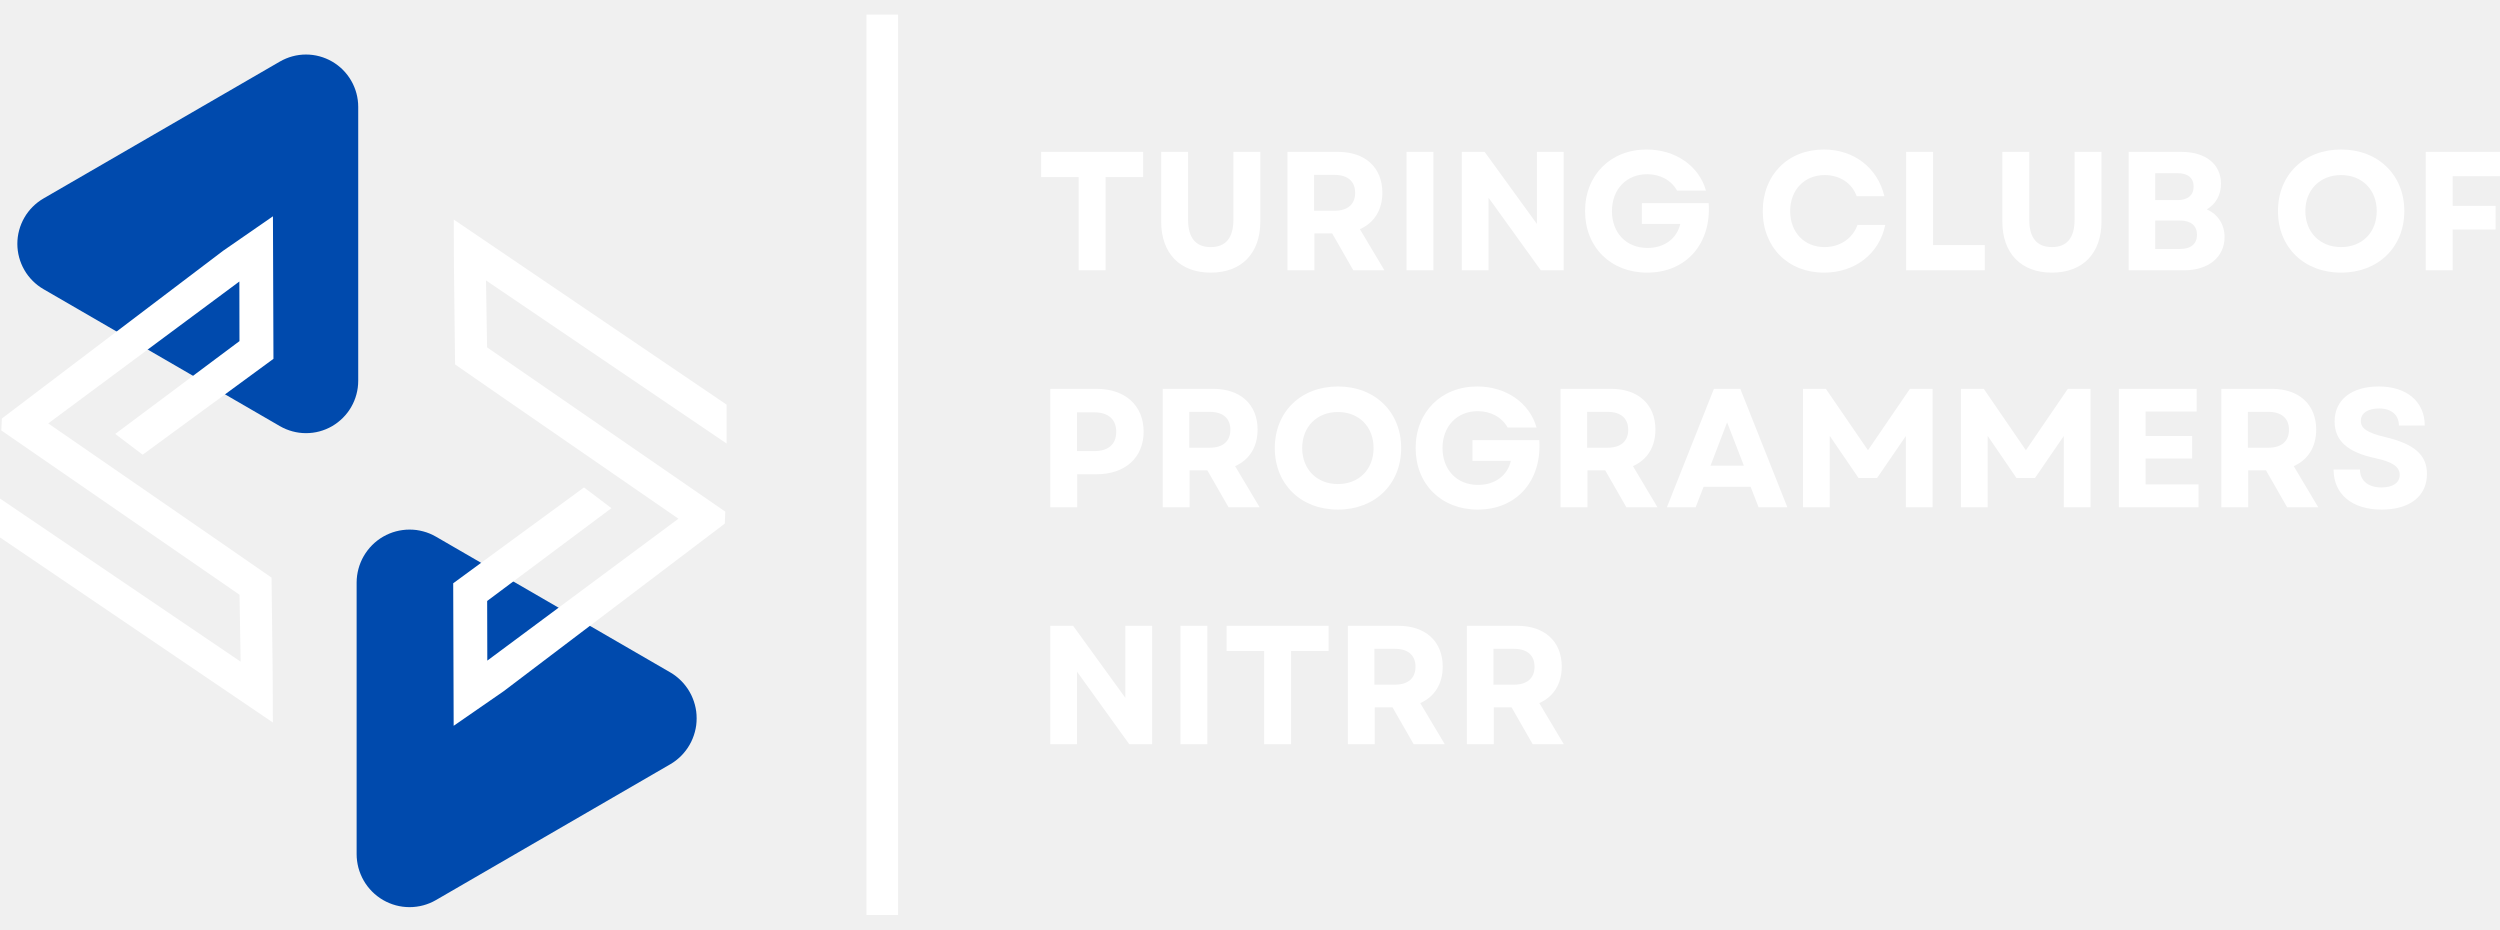
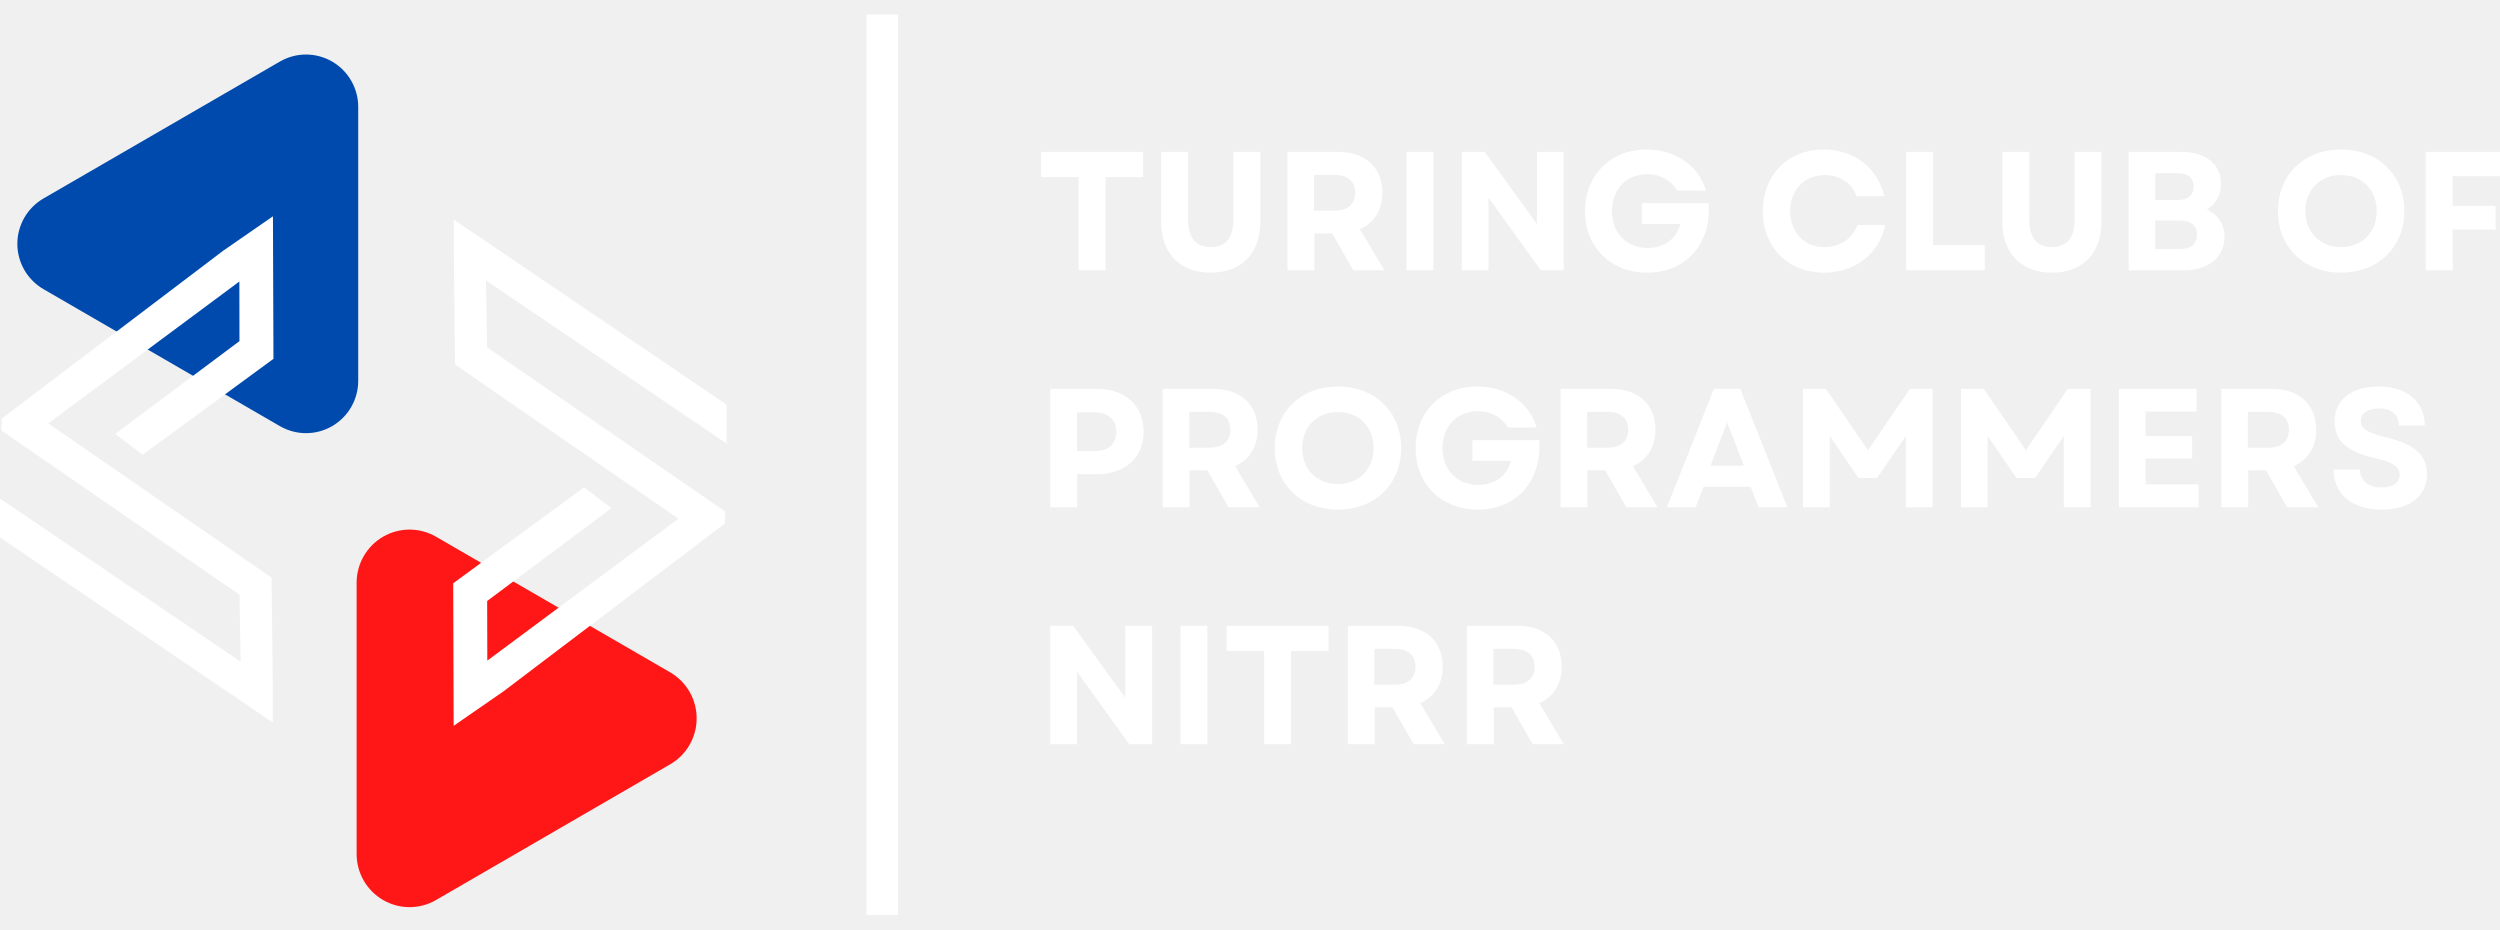
<svg xmlns="http://www.w3.org/2000/svg" zoomAndPan="magnify" preserveAspectRatio="xMidYMid meet" version="1.0" viewBox="6.56 123.43 343.68 127.79">
  <defs>
    <g />
    <clipPath id="40f95907c4">
      <path d="M 8 130.883 L 56 130.883 L 56 183 L 8 183 Z M 8 130.883 " clip-rule="nonzero" />
    </clipPath>
    <clipPath id="f441a890d6">
      <path d="M 55 196 L 103 196 L 103 248.145 L 55 248.145 Z M 55 196 " clip-rule="nonzero" />
    </clipPath>
    <clipPath id="f8939a5fb6">
      <path d="M 68 153 L 106.449 153 L 106.449 224 L 68 224 Z M 68 153 " clip-rule="nonzero" />
    </clipPath>
    <clipPath id="6606f4ca2b">
      <path d="M 6.559 153 L 45 153 L 45 223 L 6.559 223 Z M 6.559 153 " clip-rule="nonzero" />
    </clipPath>
  </defs>
  <g clip-path="url(#40f95907c4)">
    <path fill="#004aad" d="M 55.805 138.121 L 55.805 175.781 C 55.805 176.414 55.723 177.035 55.559 177.645 C 55.395 178.258 55.156 178.836 54.84 179.383 C 54.527 179.93 54.145 180.426 53.699 180.871 C 53.254 181.316 52.758 181.699 52.215 182.016 C 51.668 182.332 51.09 182.57 50.484 182.734 C 49.875 182.898 49.258 182.977 48.625 182.977 C 47.996 182.977 47.379 182.895 46.77 182.73 C 46.16 182.566 45.586 182.328 45.039 182.012 L 12.535 163.18 C 11.992 162.863 11.496 162.484 11.051 162.035 C 10.605 161.59 10.223 161.094 9.91 160.547 C 9.594 160 9.355 159.422 9.191 158.809 C 9.027 158.199 8.945 157.578 8.945 156.949 C 8.945 156.316 9.027 155.695 9.191 155.086 C 9.355 154.473 9.594 153.895 9.91 153.348 C 10.223 152.801 10.605 152.305 11.051 151.859 C 11.496 151.414 11.992 151.031 12.535 150.715 L 45.039 131.891 C 45.586 131.578 46.16 131.336 46.77 131.172 C 47.379 131.008 47.996 130.926 48.625 130.926 C 49.258 130.926 49.875 131.008 50.484 131.172 C 51.09 131.336 51.668 131.574 52.215 131.891 C 52.758 132.207 53.254 132.586 53.699 133.031 C 54.145 133.48 54.527 133.977 54.84 134.523 C 55.156 135.07 55.395 135.648 55.559 136.258 C 55.723 136.867 55.805 137.488 55.805 138.121 Z M 55.805 138.121 " fill-opacity="1" fill-rule="nonzero" />
  </g>
  <g clip-path="url(#f441a890d6)">
-     <path fill="#004aad" d="M 55.586 203.504 L 55.586 240.84 C 55.586 241.156 55.605 241.473 55.648 241.789 C 55.691 242.105 55.75 242.418 55.832 242.727 C 55.914 243.035 56.02 243.336 56.141 243.629 C 56.262 243.922 56.402 244.211 56.559 244.484 C 56.719 244.762 56.895 245.027 57.086 245.277 C 57.281 245.531 57.488 245.77 57.715 245.996 C 57.938 246.223 58.176 246.43 58.43 246.625 C 58.68 246.82 58.945 246.996 59.219 247.156 C 59.496 247.316 59.777 247.457 60.074 247.578 C 60.367 247.699 60.664 247.805 60.973 247.887 C 61.281 247.969 61.59 248.031 61.906 248.074 C 62.219 248.113 62.535 248.137 62.855 248.137 C 63.172 248.137 63.488 248.117 63.805 248.074 C 64.117 248.035 64.43 247.973 64.738 247.891 C 65.043 247.809 65.344 247.707 65.637 247.586 C 65.93 247.465 66.215 247.324 66.492 247.164 L 98.707 228.492 C 98.984 228.332 99.246 228.156 99.496 227.961 C 99.746 227.766 99.984 227.555 100.207 227.332 C 100.434 227.105 100.641 226.867 100.832 226.613 C 101.027 226.359 101.203 226.098 101.359 225.82 C 101.52 225.547 101.656 225.262 101.777 224.965 C 101.898 224.672 102 224.371 102.082 224.062 C 102.164 223.758 102.227 223.445 102.27 223.129 C 102.309 222.816 102.328 222.5 102.328 222.18 C 102.328 221.863 102.309 221.547 102.27 221.23 C 102.227 220.914 102.164 220.602 102.082 220.297 C 102 219.988 101.898 219.688 101.777 219.395 C 101.656 219.098 101.52 218.812 101.359 218.539 C 101.203 218.262 101.027 218 100.832 217.746 C 100.641 217.492 100.434 217.254 100.207 217.027 C 99.984 216.805 99.746 216.594 99.496 216.398 C 99.246 216.203 98.984 216.027 98.707 215.867 L 66.492 197.207 C 66.215 197.047 65.934 196.906 65.641 196.785 C 65.348 196.664 65.047 196.562 64.738 196.48 C 64.434 196.398 64.125 196.336 63.809 196.293 C 63.496 196.254 63.18 196.234 62.863 196.234 C 62.543 196.234 62.23 196.254 61.914 196.297 C 61.602 196.336 61.289 196.398 60.984 196.48 C 60.676 196.562 60.379 196.664 60.086 196.785 C 59.793 196.906 59.508 197.047 59.23 197.207 C 58.957 197.363 58.695 197.539 58.441 197.734 C 58.191 197.926 57.953 198.137 57.727 198.359 C 57.504 198.586 57.293 198.824 57.102 199.074 C 56.906 199.328 56.73 199.59 56.57 199.867 C 56.41 200.141 56.27 200.426 56.148 200.719 C 56.027 201.012 55.922 201.312 55.84 201.621 C 55.758 201.926 55.695 202.238 55.652 202.551 C 55.609 202.867 55.586 203.184 55.586 203.504 Z M 55.586 203.504 " fill-opacity="1" fill-rule="nonzero" />
+     <path fill="#ff1717" d="M 55.586 203.504 L 55.586 240.84 C 55.586 241.156 55.605 241.473 55.648 241.789 C 55.691 242.105 55.75 242.418 55.832 242.727 C 55.914 243.035 56.02 243.336 56.141 243.629 C 56.262 243.922 56.402 244.211 56.559 244.484 C 56.719 244.762 56.895 245.027 57.086 245.277 C 57.281 245.531 57.488 245.77 57.715 245.996 C 57.938 246.223 58.176 246.43 58.43 246.625 C 58.68 246.82 58.945 246.996 59.219 247.156 C 59.496 247.316 59.777 247.457 60.074 247.578 C 60.367 247.699 60.664 247.805 60.973 247.887 C 61.281 247.969 61.59 248.031 61.906 248.074 C 62.219 248.113 62.535 248.137 62.855 248.137 C 63.172 248.137 63.488 248.117 63.805 248.074 C 64.117 248.035 64.43 247.973 64.738 247.891 C 65.043 247.809 65.344 247.707 65.637 247.586 C 65.93 247.465 66.215 247.324 66.492 247.164 L 98.707 228.492 C 98.984 228.332 99.246 228.156 99.496 227.961 C 99.746 227.766 99.984 227.555 100.207 227.332 C 100.434 227.105 100.641 226.867 100.832 226.613 C 101.027 226.359 101.203 226.098 101.359 225.82 C 101.52 225.547 101.656 225.262 101.777 224.965 C 101.898 224.672 102 224.371 102.082 224.062 C 102.164 223.758 102.227 223.445 102.27 223.129 C 102.309 222.816 102.328 222.5 102.328 222.18 C 102.328 221.863 102.309 221.547 102.27 221.23 C 102.227 220.914 102.164 220.602 102.082 220.297 C 102 219.988 101.898 219.688 101.777 219.395 C 101.656 219.098 101.52 218.812 101.359 218.539 C 101.203 218.262 101.027 218 100.832 217.746 C 100.641 217.492 100.434 217.254 100.207 217.027 C 99.984 216.805 99.746 216.594 99.496 216.398 C 99.246 216.203 98.984 216.027 98.707 215.867 L 66.492 197.207 C 66.215 197.047 65.934 196.906 65.641 196.785 C 65.348 196.664 65.047 196.562 64.738 196.48 C 64.434 196.398 64.125 196.336 63.809 196.293 C 63.496 196.254 63.18 196.234 62.863 196.234 C 62.543 196.234 62.23 196.254 61.914 196.297 C 61.602 196.336 61.289 196.398 60.984 196.48 C 60.676 196.562 60.379 196.664 60.086 196.785 C 59.793 196.906 59.508 197.047 59.23 197.207 C 58.957 197.363 58.695 197.539 58.441 197.734 C 58.191 197.926 57.953 198.137 57.727 198.359 C 57.504 198.586 57.293 198.824 57.102 199.074 C 56.906 199.328 56.73 199.59 56.57 199.867 C 56.41 200.141 56.27 200.426 56.148 200.719 C 56.027 201.012 55.922 201.312 55.84 201.621 C 55.758 201.926 55.695 202.238 55.652 202.551 C 55.609 202.867 55.586 203.184 55.586 203.504 Z M 55.586 203.504 " fill-opacity="1" fill-rule="nonzero" />
  </g>
  <g clip-path="url(#f8939a5fb6)">
    <path fill="#ffffff" d="M 68.863 203.613 L 86.844 190.438 L 90.613 193.289 L 73.531 206.047 L 73.551 214.246 L 99.824 194.738 L 75.996 178.293 L 69.121 173.531 L 69.023 165.176 L 68.984 161.66 L 68.969 160.426 L 68.957 158.469 L 68.941 153.617 L 106.449 179.059 L 106.449 184.406 L 73.371 161.98 L 73.52 171.184 L 106.266 193.766 L 106.199 195.41 L 75.793 218.457 L 68.926 223.207 Z M 68.863 203.613 " fill-opacity="1" fill-rule="nonzero" />
  </g>
  <g clip-path="url(#6606f4ca2b)">
    <path fill="#ffffff" d="M 44.152 172.758 L 26.172 185.938 L 22.402 183.082 L 39.48 170.324 L 39.465 162.129 L 13.188 181.637 L 37.016 198.078 L 43.891 202.84 L 43.988 211.203 L 44.031 214.711 L 44.043 215.949 L 44.055 217.906 L 44.07 222.754 L 6.559 197.312 L 6.559 191.965 L 39.641 214.391 L 39.488 205.191 L 6.742 182.605 L 6.816 180.965 L 37.219 157.914 L 44.082 153.164 Z M 44.152 172.758 " fill-opacity="1" fill-rule="nonzero" />
  </g>
  <g fill="#ffffff" fill-opacity="1">
    <g transform="translate(148.9887, 160.586)">
      <g>
        <path d="M 5.859 0 L 9.559 0 L 9.559 -12.812 L 14.719 -12.812 L 14.719 -16.277 L 0.699 -16.277 L 0.699 -12.812 L 5.859 -12.812 Z M 5.859 0 " />
      </g>
    </g>
  </g>
  <g fill="#ffffff" fill-opacity="1">
    <g transform="translate(164.3994, 160.586)">
      <g>
        <path d="M 8.602 0.324 C 12.836 0.324 15.418 -2.324 15.418 -6.695 L 15.418 -16.277 L 11.719 -16.277 L 11.719 -6.953 C 11.719 -4.465 10.672 -3.188 8.602 -3.188 C 6.535 -3.188 5.488 -4.465 5.488 -6.953 L 5.488 -16.277 L 1.789 -16.277 L 1.789 -6.695 C 1.789 -2.324 4.371 0.324 8.602 0.324 Z M 8.602 0.324 " />
      </g>
    </g>
  </g>
  <g fill="#ffffff" fill-opacity="1">
    <g transform="translate(181.5999, 160.586)">
      <g>
        <path d="M 1.953 0 L 5.652 0 L 5.652 -5.07 L 8.094 -5.07 L 11 0 L 15.277 0 L 11.906 -5.652 C 13.859 -6.512 14.996 -8.277 14.996 -10.672 C 14.996 -14.137 12.625 -16.277 8.906 -16.277 L 1.953 -16.277 Z M 5.605 -8.184 L 5.605 -13.113 L 8.418 -13.113 C 10.23 -13.113 11.254 -12.23 11.254 -10.648 C 11.254 -9.07 10.23 -8.184 8.418 -8.184 Z M 5.605 -8.184 " />
      </g>
    </g>
  </g>
  <g fill="#ffffff" fill-opacity="1">
    <g transform="translate(197.9636, 160.586)">
      <g>
        <path d="M 1.953 0 L 5.652 0 L 5.652 -16.277 L 1.953 -16.277 Z M 1.953 0 " />
      </g>
    </g>
  </g>
  <g fill="#ffffff" fill-opacity="1">
    <g transform="translate(205.5643, 160.586)">
      <g>
        <path d="M 1.953 0 L 5.629 0 L 5.629 -9.977 L 12.812 0 L 15.953 0 L 15.953 -16.277 L 12.277 -16.277 L 12.277 -6.371 L 5.094 -16.277 L 1.953 -16.277 Z M 1.953 0 " />
      </g>
    </g>
  </g>
  <g fill="#ffffff" fill-opacity="1">
    <g transform="translate(223.4621, 160.586)">
      <g>
        <path d="M 9.535 0.324 C 14.906 0.324 18.371 -3.652 17.996 -9.23 L 8.812 -9.23 L 8.812 -6.371 L 14.09 -6.371 C 13.625 -4.395 11.953 -3.07 9.582 -3.07 C 6.605 -3.07 4.695 -5.207 4.695 -8.137 C 4.695 -11.113 6.672 -13.207 9.535 -13.207 C 11.348 -13.207 12.859 -12.371 13.648 -10.953 L 17.625 -10.953 C 16.648 -14.371 13.418 -16.602 9.465 -16.602 C 4.512 -16.602 1 -13.09 1 -8.137 C 1 -3.164 4.535 0.324 9.535 0.324 Z M 9.535 0.324 " />
      </g>
    </g>
  </g>
  <g fill="#ffffff" fill-opacity="1">
    <g transform="translate(242.4292, 160.586)">
      <g />
    </g>
  </g>
  <g fill="#ffffff" fill-opacity="1">
    <g transform="translate(247.8915, 160.586)">
      <g>
        <path d="M 9.418 0.324 C 13.695 0.324 17.02 -2.277 17.836 -6.23 L 14.02 -6.23 C 13.348 -4.371 11.625 -3.188 9.488 -3.188 C 6.719 -3.188 4.766 -5.207 4.766 -8.137 C 4.766 -11.066 6.742 -13.09 9.512 -13.09 C 11.578 -13.09 13.277 -11.977 13.906 -10.184 L 17.719 -10.184 C 16.789 -14.09 13.531 -16.602 9.395 -16.602 C 4.465 -16.602 1 -13.113 1 -8.137 C 1 -3.164 4.465 0.324 9.418 0.324 Z M 9.418 0.324 " />
      </g>
    </g>
  </g>
  <g fill="#ffffff" fill-opacity="1">
    <g transform="translate(266.6493, 160.586)">
      <g>
        <path d="M 1.953 0 L 12.766 0 L 12.766 -3.465 L 5.652 -3.465 L 5.652 -16.277 L 1.953 -16.277 Z M 1.953 0 " />
      </g>
    </g>
  </g>
  <g fill="#ffffff" fill-opacity="1">
    <g transform="translate(280.0378, 160.586)">
      <g>
        <path d="M 8.602 0.324 C 12.836 0.324 15.418 -2.324 15.418 -6.695 L 15.418 -16.277 L 11.719 -16.277 L 11.719 -6.953 C 11.719 -4.465 10.672 -3.188 8.602 -3.188 C 6.535 -3.188 5.488 -4.465 5.488 -6.953 L 5.488 -16.277 L 1.789 -16.277 L 1.789 -6.695 C 1.789 -2.324 4.371 0.324 8.602 0.324 Z M 8.602 0.324 " />
      </g>
    </g>
  </g>
  <g fill="#ffffff" fill-opacity="1">
    <g transform="translate(297.2383, 160.586)">
      <g>
        <path d="M 1.953 0 L 9.602 0 C 12.906 0 15.137 -1.812 15.137 -4.559 C 15.137 -6.301 14.23 -7.695 12.695 -8.371 C 13.93 -9.09 14.648 -10.371 14.648 -11.906 C 14.648 -14.578 12.531 -16.277 9.23 -16.277 L 1.953 -16.277 Z M 5.605 -2.93 L 5.605 -6.836 L 9.047 -6.836 C 10.512 -6.836 11.348 -6.117 11.348 -4.883 C 11.348 -3.652 10.512 -2.93 9.047 -2.93 Z M 5.605 -9.648 L 5.605 -13.348 L 8.672 -13.348 C 10.09 -13.348 10.883 -12.695 10.883 -11.512 C 10.883 -10.324 10.09 -9.648 8.672 -9.648 Z M 5.605 -9.648 " />
      </g>
    </g>
  </g>
  <g fill="#ffffff" fill-opacity="1">
    <g transform="translate(313.2534, 160.586)">
      <g />
    </g>
  </g>
  <g fill="#ffffff" fill-opacity="1">
    <g transform="translate(318.7157, 160.586)">
      <g>
        <path d="M 9.672 0.324 C 14.766 0.324 18.371 -3.164 18.371 -8.137 C 18.371 -13.113 14.766 -16.602 9.672 -16.602 C 4.582 -16.602 1 -13.113 1 -8.137 C 1 -3.164 4.582 0.324 9.672 0.324 Z M 4.766 -8.137 C 4.766 -11.066 6.789 -13.09 9.672 -13.09 C 12.578 -13.09 14.578 -11.066 14.578 -8.137 C 14.578 -5.207 12.578 -3.188 9.672 -3.188 C 6.789 -3.188 4.766 -5.207 4.766 -8.137 Z M 4.766 -8.137 " />
      </g>
    </g>
  </g>
  <g fill="#ffffff" fill-opacity="1">
    <g transform="translate(338.0779, 160.586)">
      <g>
        <path d="M 1.953 0 L 5.652 0 L 5.652 -5.605 L 11.555 -5.605 L 11.555 -8.859 L 5.652 -8.859 L 5.652 -12.93 L 12.16 -12.93 L 12.16 -16.277 L 1.953 -16.277 Z M 1.953 0 " />
      </g>
    </g>
  </g>
  <g fill="#ffffff" fill-opacity="1">
    <g transform="translate(148.9887, 193.1614)">
      <g>
        <path d="M 1.953 0 L 5.652 0 L 5.652 -4.535 L 8.324 -4.535 C 12.254 -4.535 14.789 -6.836 14.789 -10.395 C 14.789 -13.977 12.254 -16.277 8.324 -16.277 L 1.953 -16.277 Z M 5.629 -7.719 L 5.629 -13.043 L 8.023 -13.043 C 9.953 -13.043 11.023 -12.066 11.023 -10.371 C 11.023 -8.672 9.953 -7.719 8.023 -7.719 Z M 5.629 -7.719 " />
      </g>
    </g>
  </g>
  <g fill="#ffffff" fill-opacity="1">
    <g transform="translate(164.4459, 193.1614)">
      <g>
        <path d="M 1.953 0 L 5.652 0 L 5.652 -5.07 L 8.094 -5.07 L 11 0 L 15.277 0 L 11.906 -5.652 C 13.859 -6.512 14.996 -8.277 14.996 -10.672 C 14.996 -14.137 12.625 -16.277 8.906 -16.277 L 1.953 -16.277 Z M 5.605 -8.184 L 5.605 -13.113 L 8.418 -13.113 C 10.23 -13.113 11.254 -12.23 11.254 -10.648 C 11.254 -9.07 10.23 -8.184 8.418 -8.184 Z M 5.605 -8.184 " />
      </g>
    </g>
  </g>
  <g fill="#ffffff" fill-opacity="1">
    <g transform="translate(180.8096, 193.1614)">
      <g>
        <path d="M 9.672 0.324 C 14.766 0.324 18.371 -3.164 18.371 -8.137 C 18.371 -13.113 14.766 -16.602 9.672 -16.602 C 4.582 -16.602 1 -13.113 1 -8.137 C 1 -3.164 4.582 0.324 9.672 0.324 Z M 4.766 -8.137 C 4.766 -11.066 6.789 -13.09 9.672 -13.09 C 12.578 -13.09 14.578 -11.066 14.578 -8.137 C 14.578 -5.207 12.578 -3.188 9.672 -3.188 C 6.789 -3.188 4.766 -5.207 4.766 -8.137 Z M 4.766 -8.137 " />
      </g>
    </g>
  </g>
  <g fill="#ffffff" fill-opacity="1">
    <g transform="translate(200.1717, 193.1614)">
      <g>
        <path d="M 9.535 0.324 C 14.906 0.324 18.371 -3.652 17.996 -9.23 L 8.812 -9.23 L 8.812 -6.371 L 14.09 -6.371 C 13.625 -4.395 11.953 -3.07 9.582 -3.07 C 6.605 -3.07 4.695 -5.207 4.695 -8.137 C 4.695 -11.113 6.672 -13.207 9.535 -13.207 C 11.348 -13.207 12.859 -12.371 13.648 -10.953 L 17.625 -10.953 C 16.648 -14.371 13.418 -16.602 9.465 -16.602 C 4.512 -16.602 1 -13.09 1 -8.137 C 1 -3.164 4.535 0.324 9.535 0.324 Z M 9.535 0.324 " />
      </g>
    </g>
  </g>
  <g fill="#ffffff" fill-opacity="1">
    <g transform="translate(219.1388, 193.1614)">
      <g>
        <path d="M 1.953 0 L 5.652 0 L 5.652 -5.07 L 8.094 -5.07 L 11 0 L 15.277 0 L 11.906 -5.652 C 13.859 -6.512 14.996 -8.277 14.996 -10.672 C 14.996 -14.137 12.625 -16.277 8.906 -16.277 L 1.953 -16.277 Z M 5.605 -8.184 L 5.605 -13.113 L 8.418 -13.113 C 10.23 -13.113 11.254 -12.23 11.254 -10.648 C 11.254 -9.07 10.23 -8.184 8.418 -8.184 Z M 5.605 -8.184 " />
      </g>
    </g>
  </g>
  <g fill="#ffffff" fill-opacity="1">
    <g transform="translate(235.5025, 193.1614)">
      <g>
        <path d="M 0.211 0 L 4.164 0 L 5.254 -2.812 L 11.719 -2.812 L 12.812 0 L 16.766 0 L 10.301 -16.277 L 6.672 -16.277 Z M 6.207 -5.719 L 8.488 -11.672 L 10.789 -5.719 Z M 6.207 -5.719 " />
      </g>
    </g>
  </g>
  <g fill="#ffffff" fill-opacity="1">
    <g transform="translate(252.4705, 193.1614)">
      <g>
        <path d="M 1.953 0 L 5.629 0 L 5.629 -9.812 L 9.582 -4.023 L 12.137 -4.023 L 16.09 -9.789 L 16.09 0 L 19.766 0 L 19.766 -16.277 L 16.648 -16.277 L 10.883 -7.836 L 5.094 -16.277 L 1.953 -16.277 Z M 1.953 0 " />
      </g>
    </g>
  </g>
  <g fill="#ffffff" fill-opacity="1">
    <g transform="translate(274.1803, 193.1614)">
      <g>
        <path d="M 1.953 0 L 5.629 0 L 5.629 -9.812 L 9.582 -4.023 L 12.137 -4.023 L 16.09 -9.789 L 16.09 0 L 19.766 0 L 19.766 -16.277 L 16.648 -16.277 L 10.883 -7.836 L 5.094 -16.277 L 1.953 -16.277 Z M 1.953 0 " />
      </g>
    </g>
  </g>
  <g fill="#ffffff" fill-opacity="1">
    <g transform="translate(295.8902, 193.1614)">
      <g>
        <path d="M 1.953 0 L 12.906 0 L 12.906 -3.141 L 5.629 -3.141 L 5.629 -6.695 L 12.023 -6.695 L 12.023 -9.789 L 5.629 -9.789 L 5.629 -13.16 L 12.648 -13.16 L 12.648 -16.277 L 1.953 -16.277 Z M 1.953 0 " />
      </g>
    </g>
  </g>
  <g fill="#ffffff" fill-opacity="1">
    <g transform="translate(309.976, 193.1614)">
      <g>
        <path d="M 1.953 0 L 5.652 0 L 5.652 -5.07 L 8.094 -5.07 L 11 0 L 15.277 0 L 11.906 -5.652 C 13.859 -6.512 14.996 -8.277 14.996 -10.672 C 14.996 -14.137 12.625 -16.277 8.906 -16.277 L 1.953 -16.277 Z M 5.605 -8.184 L 5.605 -13.113 L 8.418 -13.113 C 10.23 -13.113 11.254 -12.23 11.254 -10.648 C 11.254 -9.07 10.23 -8.184 8.418 -8.184 Z M 5.605 -8.184 " />
      </g>
    </g>
  </g>
  <g fill="#ffffff" fill-opacity="1">
    <g transform="translate(326.3397, 193.1614)">
      <g>
        <path d="M 7.625 0.324 C 11.488 0.324 13.859 -1.512 13.859 -4.582 C 13.859 -7.16 12.16 -8.695 8.113 -9.648 C 5.629 -10.23 4.766 -10.859 4.766 -11.859 C 4.766 -12.93 5.719 -13.578 7.277 -13.578 C 8.977 -13.578 10 -12.695 10 -11.23 L 13.555 -11.23 C 13.555 -14.508 11.09 -16.602 7.23 -16.602 C 3.488 -16.602 1.164 -14.766 1.164 -11.789 C 1.164 -9.137 2.953 -7.559 6.766 -6.742 C 9.07 -6.254 10.113 -5.582 10.113 -4.441 C 10.113 -3.348 9.137 -2.719 7.605 -2.719 C 5.812 -2.719 4.652 -3.629 4.652 -5.184 L 1.023 -5.184 C 1.023 -1.812 3.535 0.324 7.625 0.324 Z M 7.625 0.324 " />
      </g>
    </g>
  </g>
  <g fill="#ffffff" fill-opacity="1">
    <g transform="translate(148.9887, 225.7369)">
      <g>
        <path d="M 1.953 0 L 5.629 0 L 5.629 -9.977 L 12.812 0 L 15.953 0 L 15.953 -16.277 L 12.277 -16.277 L 12.277 -6.371 L 5.094 -16.277 L 1.953 -16.277 Z M 1.953 0 " />
      </g>
    </g>
  </g>
  <g fill="#ffffff" fill-opacity="1">
    <g transform="translate(166.8865, 225.7369)">
      <g>
        <path d="M 1.953 0 L 5.652 0 L 5.652 -16.277 L 1.953 -16.277 Z M 1.953 0 " />
      </g>
    </g>
  </g>
  <g fill="#ffffff" fill-opacity="1">
    <g transform="translate(174.4872, 225.7369)">
      <g>
        <path d="M 5.859 0 L 9.559 0 L 9.559 -12.812 L 14.719 -12.812 L 14.719 -16.277 L 0.699 -16.277 L 0.699 -12.812 L 5.859 -12.812 Z M 5.859 0 " />
      </g>
    </g>
  </g>
  <g fill="#ffffff" fill-opacity="1">
    <g transform="translate(189.8979, 225.7369)">
      <g>
        <path d="M 1.953 0 L 5.652 0 L 5.652 -5.07 L 8.094 -5.07 L 11 0 L 15.277 0 L 11.906 -5.652 C 13.859 -6.512 14.996 -8.277 14.996 -10.672 C 14.996 -14.137 12.625 -16.277 8.906 -16.277 L 1.953 -16.277 Z M 5.605 -8.184 L 5.605 -13.113 L 8.418 -13.113 C 10.23 -13.113 11.254 -12.23 11.254 -10.648 C 11.254 -9.07 10.23 -8.184 8.418 -8.184 Z M 5.605 -8.184 " />
      </g>
    </g>
  </g>
  <g fill="#ffffff" fill-opacity="1">
    <g transform="translate(206.2616, 225.7369)">
      <g>
        <path d="M 1.953 0 L 5.652 0 L 5.652 -5.07 L 8.094 -5.07 L 11 0 L 15.277 0 L 11.906 -5.652 C 13.859 -6.512 14.996 -8.277 14.996 -10.672 C 14.996 -14.137 12.625 -16.277 8.906 -16.277 L 1.953 -16.277 Z M 5.605 -8.184 L 5.605 -13.113 L 8.418 -13.113 C 10.23 -13.113 11.254 -12.23 11.254 -10.648 C 11.254 -9.07 10.23 -8.184 8.418 -8.184 Z M 5.605 -8.184 " />
      </g>
    </g>
  </g>
  <path stroke-linecap="butt" transform="matrix(0.000000000000000066, 1.082659, -1.085776, 0.000000000000000066, 130.0186, 125.4326)" fill="none" stroke-linejoin="miter" d="M 0.001 1.999 L 114.335 1.999 " stroke="#ffffff" stroke-width="4" stroke-opacity="1" stroke-miterlimit="4" />
</svg>
